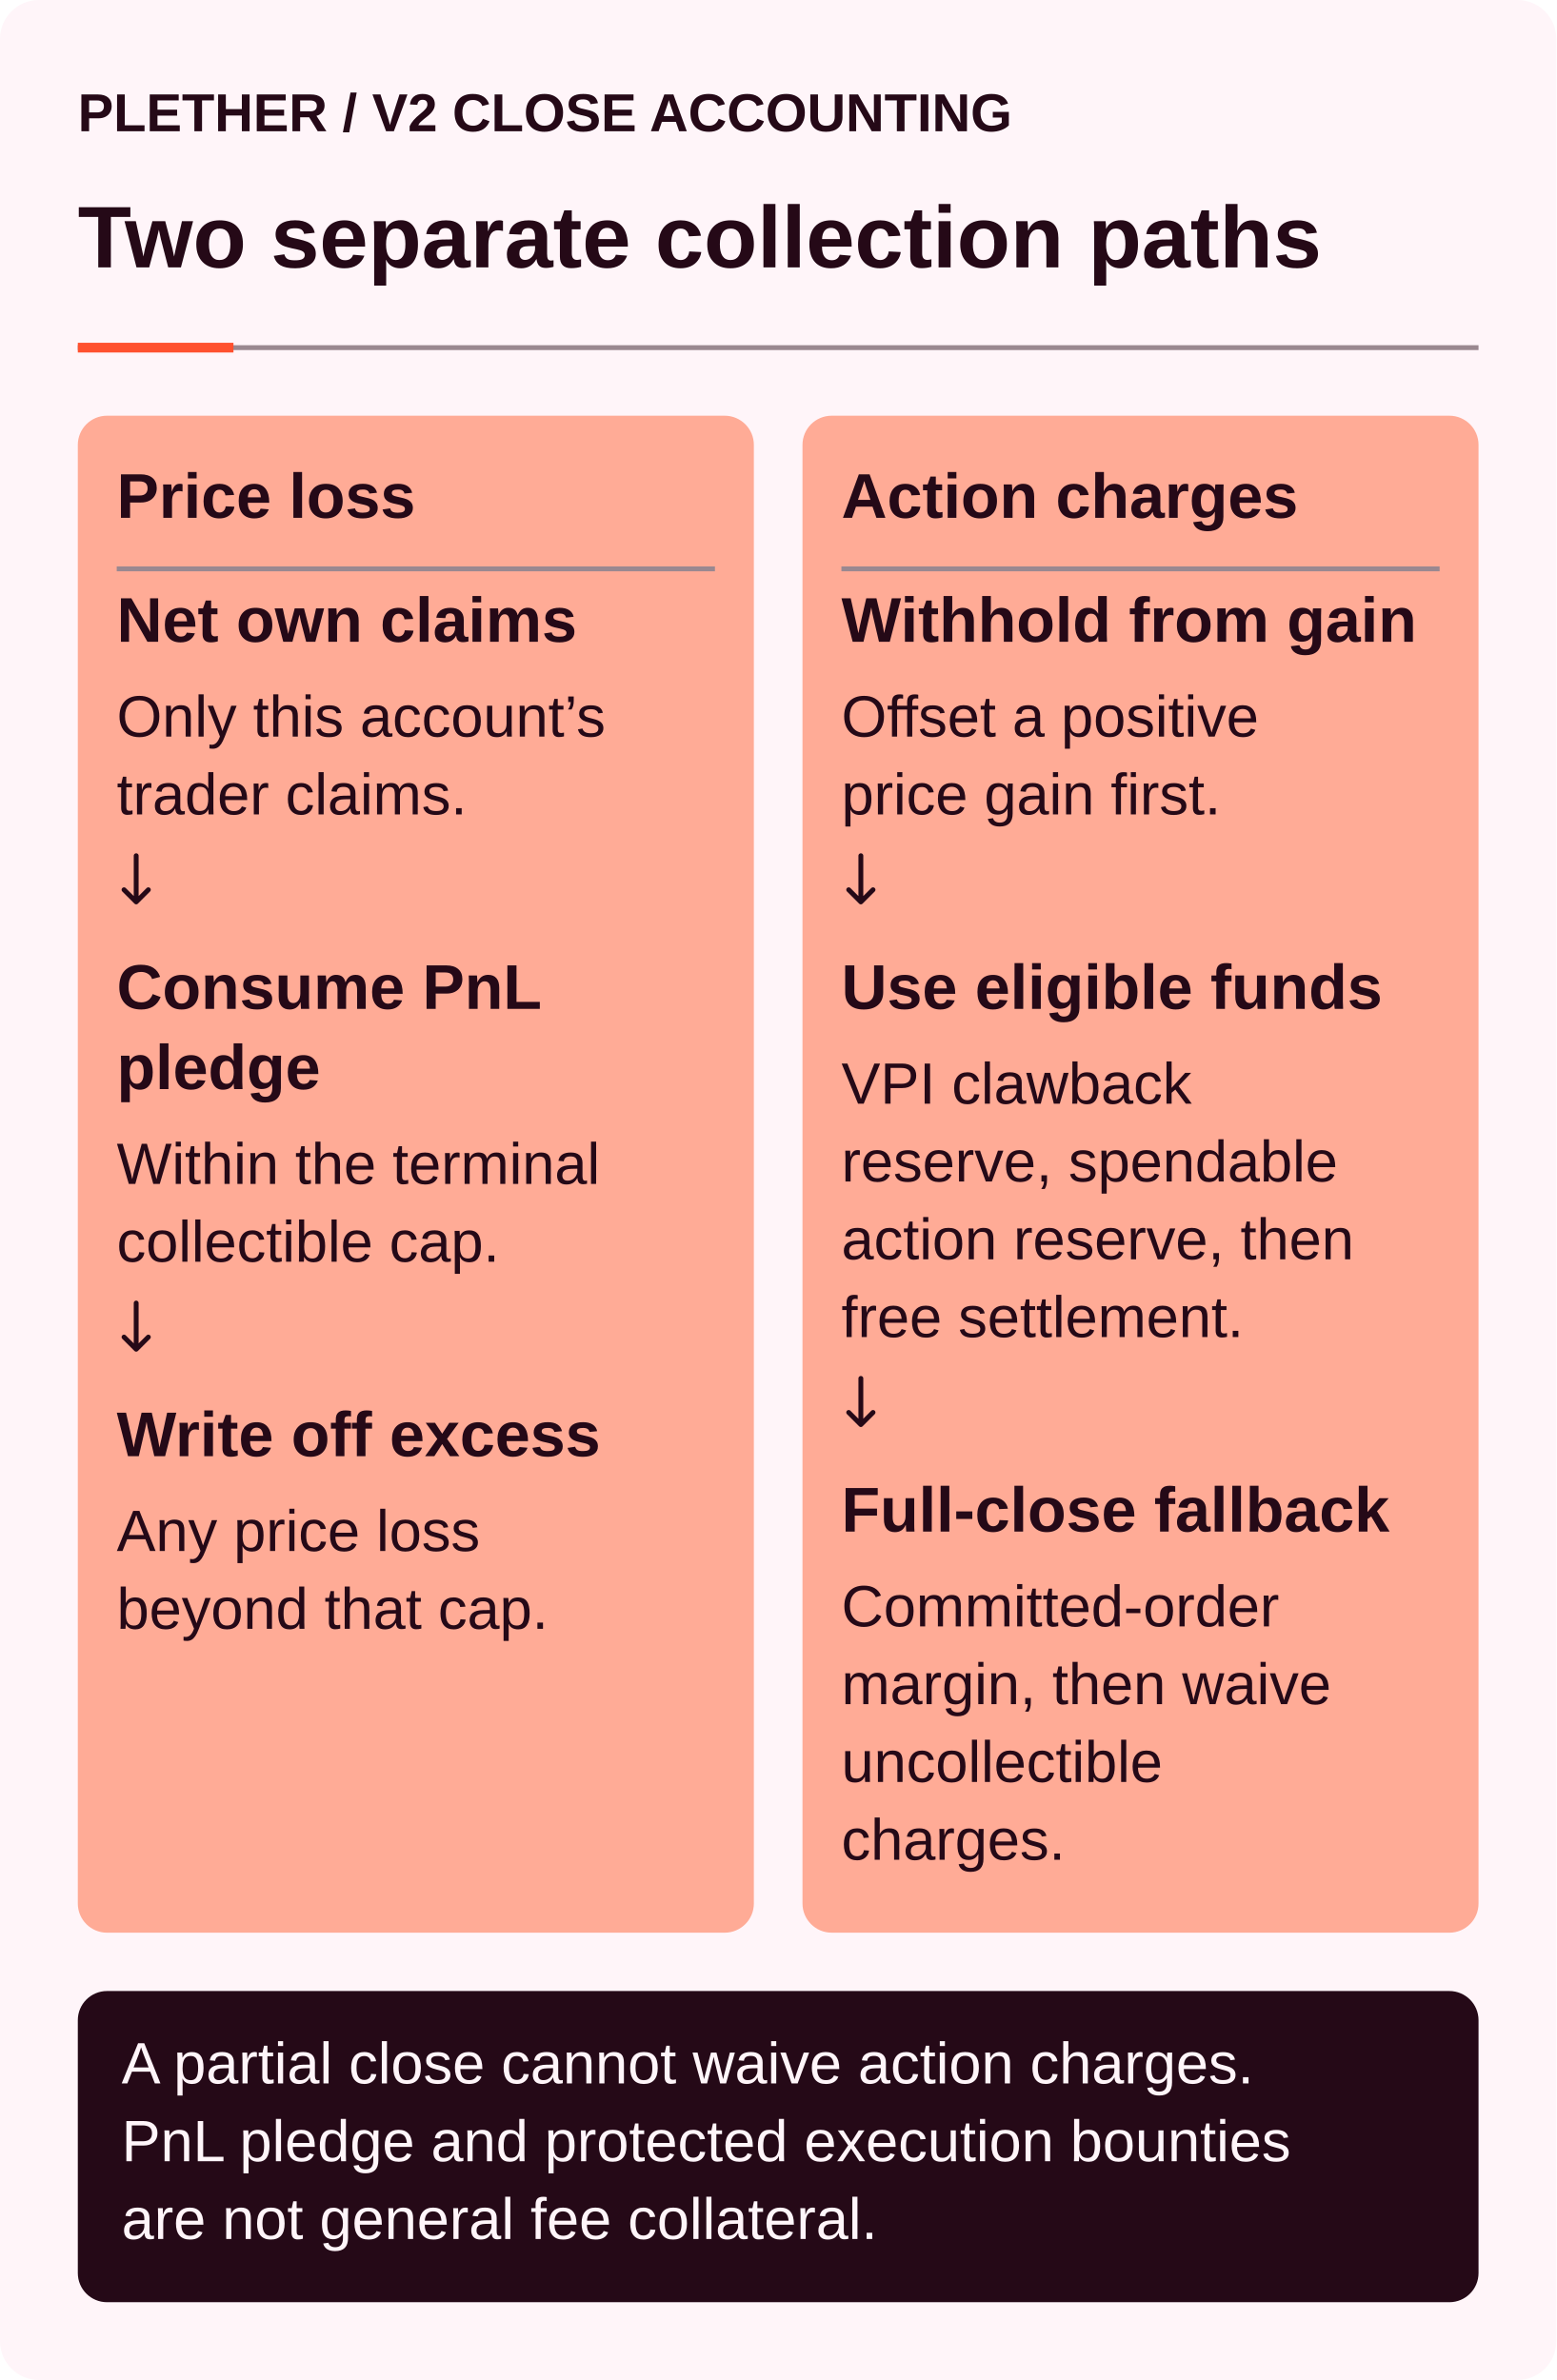
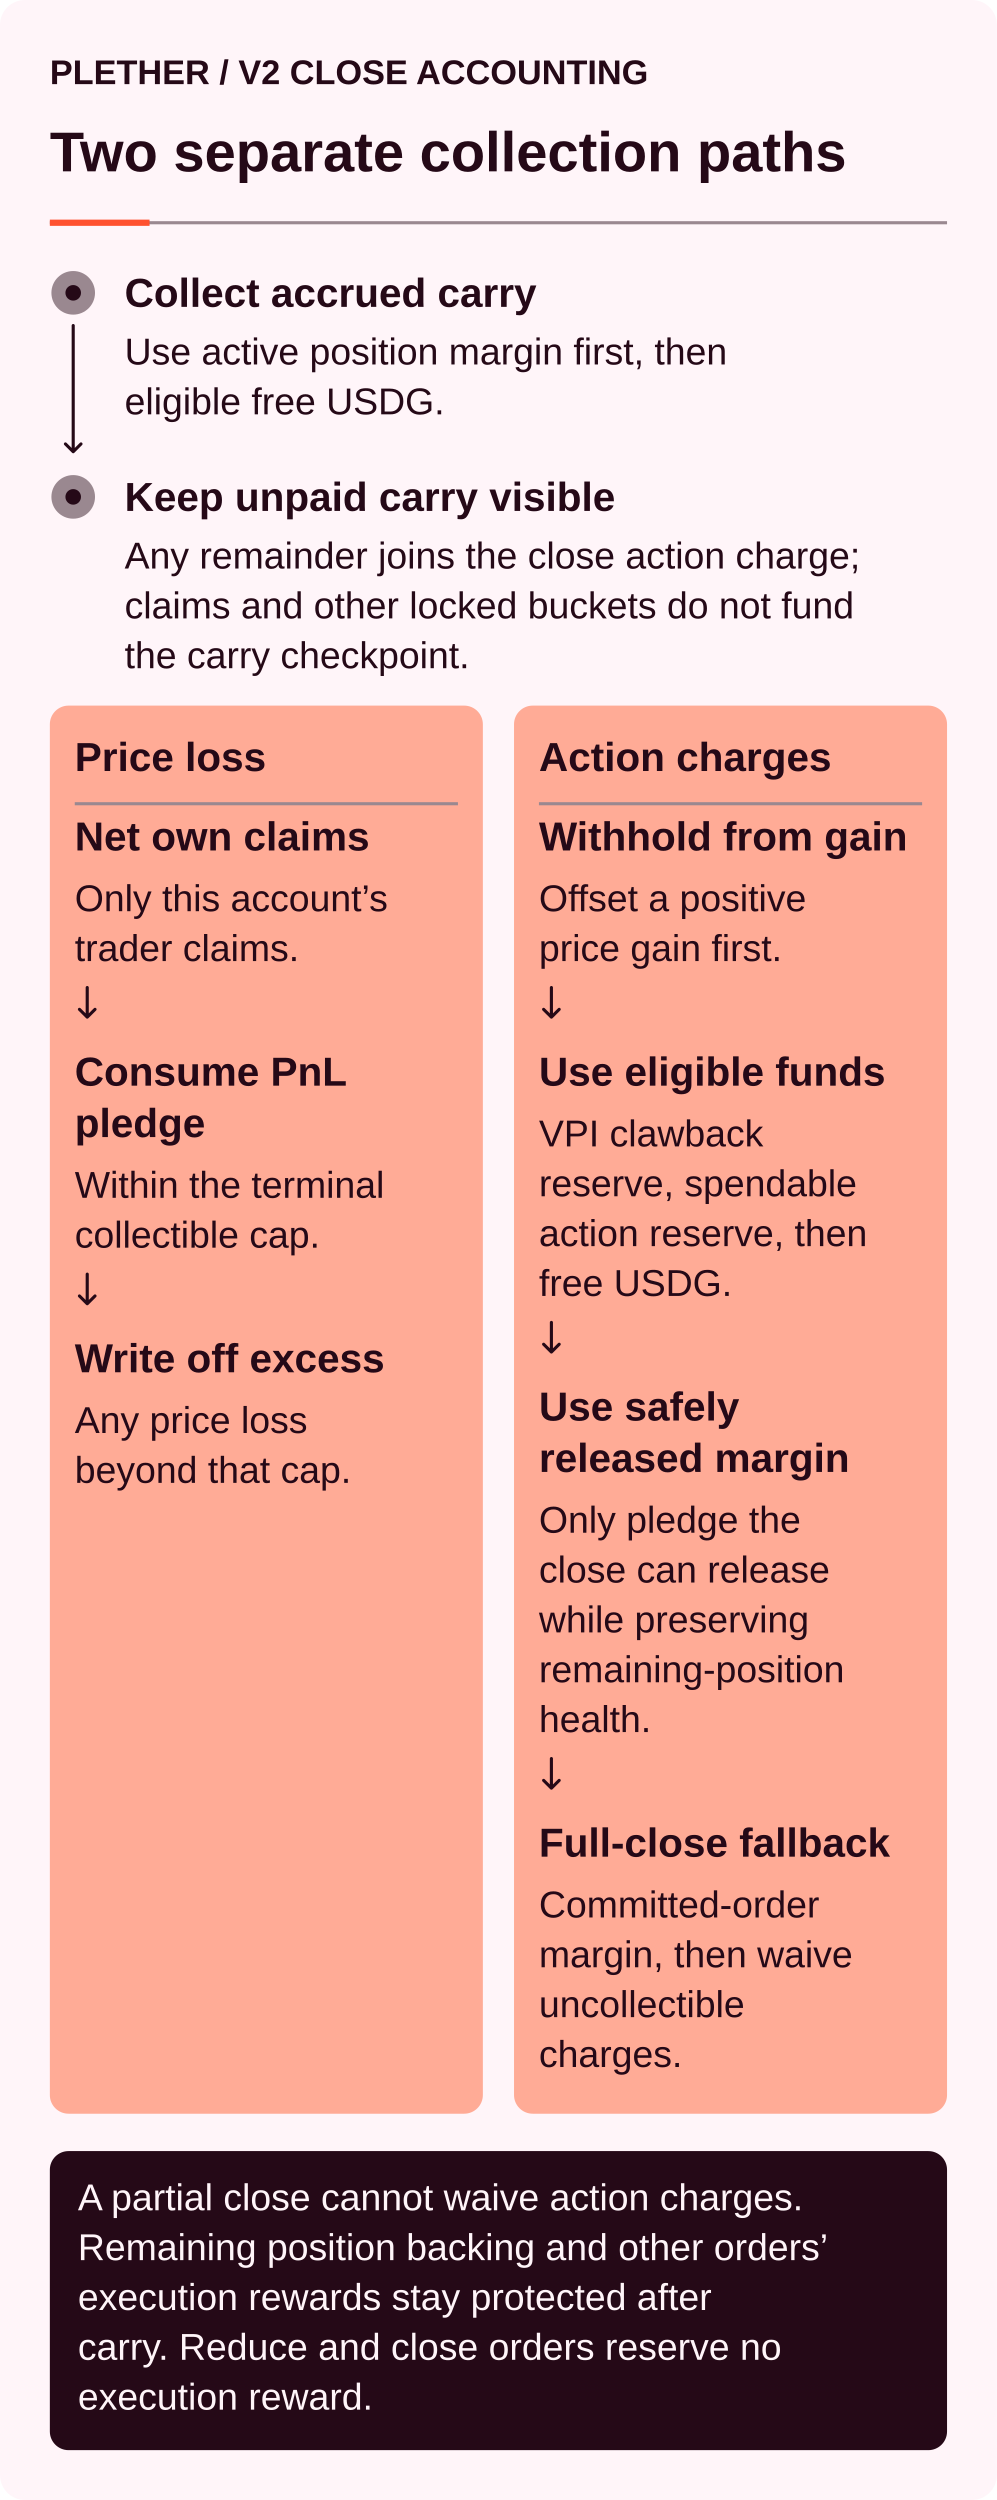
- <svg xmlns="http://www.w3.org/2000/svg" width="640" height="979" viewBox="0 0 640 979" role="img" aria-labelledby="final-collection-priority-title final-collection-priority-desc" focusable="false">
+ <svg xmlns="http://www.w3.org/2000/svg" width="640" height="1605" viewBox="0 0 640 1605" role="img" aria-labelledby="final-collection-priority-title final-collection-priority-desc" focusable="false">
  <style>text{font-family:Arial,Helvetica,sans-serif}</style>
-   <rect width="640" height="979" rx="16" fill="#FFF5F9" />
+   <rect width="640" height="1605" rx="16" fill="#FFF5F9" />
  <text x="32" y="54" font-size="22" font-weight="700" fill="#250917" data-max-width="576">PLETHER / V2 CLOSE ACCOUNTING</text>
  <text x="32" y="110" font-size="36" font-weight="700" fill="#250917" data-max-width="576">Two separate collection paths</text>
  <path d="M32 143 L608 143" stroke="#9A8890" stroke-width="2" fill="none" />
  <path d="M32 143 h64" stroke="#FF512F" stroke-width="4" fill="none" />
-   <rect x="32" y="171" width="278" height="624" rx="12" fill="#FFAB96" stroke="none" />
-   <text x="48" y="213" font-size="26" font-weight="700" fill="#250917" data-max-width="246">Price loss</text>
-   <path d="M48 234 L294 234" stroke="#9A8890" stroke-width="2" fill="none" />
-   <text x="48" y="264" font-size="26" font-weight="700" fill="#250917" data-max-width="246">Net own claims</text>
-   <text x="48" y="303" font-size="24" font-weight="400" fill="#250917" data-max-width="246">Only this account’s</text>
-   <text x="48" y="335" font-size="24" font-weight="400" fill="#250917" data-max-width="246">trader claims.</text>
-   <path d="M56 352 V371 m-5 -5 5 5 5 -5" stroke="#250917" stroke-width="2" stroke-linecap="round" stroke-linejoin="round" fill="none" />
-   <text x="48" y="415" font-size="26" font-weight="700" fill="#250917" data-max-width="246">Consume PnL</text>
-   <text x="48" y="448" font-size="26" font-weight="700" fill="#250917" data-max-width="246">pledge</text>
-   <text x="48" y="487" font-size="24" font-weight="400" fill="#250917" data-max-width="246">Within the terminal</text>
-   <text x="48" y="519" font-size="24" font-weight="400" fill="#250917" data-max-width="246">collectible cap.</text>
-   <path d="M56 536 V555 m-5 -5 5 5 5 -5" stroke="#250917" stroke-width="2" stroke-linecap="round" stroke-linejoin="round" fill="none" />
-   <text x="48" y="599" font-size="26" font-weight="700" fill="#250917" data-max-width="246">Write off excess</text>
-   <text x="48" y="638" font-size="24" font-weight="400" fill="#250917" data-max-width="246">Any price loss</text>
-   <text x="48" y="670" font-size="24" font-weight="400" fill="#250917" data-max-width="246">beyond that cap.</text>
-   <rect x="330" y="171" width="278" height="624" rx="12" fill="#FFAB96" stroke="none" />
-   <text x="346" y="213" font-size="26" font-weight="700" fill="#250917" data-max-width="246">Action charges</text>
-   <path d="M346 234 L592 234" stroke="#9A8890" stroke-width="2" fill="none" />
-   <text x="346" y="264" font-size="26" font-weight="700" fill="#250917" data-max-width="246">Withhold from gain</text>
-   <text x="346" y="303" font-size="24" font-weight="400" fill="#250917" data-max-width="246">Offset a positive</text>
-   <text x="346" y="335" font-size="24" font-weight="400" fill="#250917" data-max-width="246">price gain first.</text>
-   <path d="M354 352 V371 m-5 -5 5 5 5 -5" stroke="#250917" stroke-width="2" stroke-linecap="round" stroke-linejoin="round" fill="none" />
-   <text x="346" y="415" font-size="26" font-weight="700" fill="#250917" data-max-width="246">Use eligible funds</text>
-   <text x="346" y="454" font-size="24" font-weight="400" fill="#250917" data-max-width="246">VPI clawback</text>
-   <text x="346" y="486" font-size="24" font-weight="400" fill="#250917" data-max-width="246">reserve, spendable</text>
-   <text x="346" y="518" font-size="24" font-weight="400" fill="#250917" data-max-width="246">action reserve, then</text>
-   <text x="346" y="550" font-size="24" font-weight="400" fill="#250917" data-max-width="246">free settlement.</text>
-   <path d="M354 567 V586 m-5 -5 5 5 5 -5" stroke="#250917" stroke-width="2" stroke-linecap="round" stroke-linejoin="round" fill="none" />
-   <text x="346" y="630" font-size="26" font-weight="700" fill="#250917" data-max-width="246">Full-close fallback</text>
-   <text x="346" y="669" font-size="24" font-weight="400" fill="#250917" data-max-width="246">Committed-order</text>
-   <text x="346" y="701" font-size="24" font-weight="400" fill="#250917" data-max-width="246">margin, then waive</text>
-   <text x="346" y="733" font-size="24" font-weight="400" fill="#250917" data-max-width="246">uncollectible</text>
-   <text x="346" y="765" font-size="24" font-weight="400" fill="#250917" data-max-width="246">charges.</text>
-   <rect x="32" y="819" width="576" height="128" rx="12" fill="#250917" stroke="none" />
-   <text x="50" y="857" font-size="24" font-weight="400" fill="#FFF5F9" data-max-width="540">A partial close cannot waive action charges.</text>
-   <text x="50" y="889" font-size="24" font-weight="400" fill="#FFF5F9" data-max-width="540">PnL pledge and protected execution bounties</text>
-   <text x="50" y="921" font-size="24" font-weight="400" fill="#FFF5F9" data-max-width="540">are not general fee collateral.</text>
+   <circle cx="47" cy="188" r="14" fill="#9A8890" />
+   <circle cx="47" cy="188" r="5" fill="#250917" />
+   <text x="80" y="197" font-size="26" font-weight="700" fill="#250917" data-max-width="528">Collect accrued carry</text>
+   <text x="80" y="234" font-size="24" font-weight="400" fill="#250917" data-max-width="528">Use active position margin first, then</text>
+   <text x="80" y="266" font-size="24" font-weight="400" fill="#250917" data-max-width="528">eligible free USDG.</text>
+   <path d="M47 209 V290 m-5 -5 5 5 5 -5" stroke="#250917" stroke-width="2" stroke-linecap="round" stroke-linejoin="round" fill="none" />
+   <circle cx="47" cy="319" r="14" fill="#9A8890" />
+   <circle cx="47" cy="319" r="5" fill="#250917" />
+   <text x="80" y="328" font-size="26" font-weight="700" fill="#250917" data-max-width="528">Keep unpaid carry visible</text>
+   <text x="80" y="365" font-size="24" font-weight="400" fill="#250917" data-max-width="528">Any remainder joins the close action charge;</text>
+   <text x="80" y="397" font-size="24" font-weight="400" fill="#250917" data-max-width="528">claims and other locked buckets do not fund</text>
+   <text x="80" y="429" font-size="24" font-weight="400" fill="#250917" data-max-width="528">the carry checkpoint.</text>
+   <rect x="32" y="453" width="278" height="904" rx="12" fill="#FFAB96" stroke="none" />
+   <text x="48" y="495" font-size="26" font-weight="700" fill="#250917" data-max-width="246">Price loss</text>
+   <path d="M48 516 L294 516" stroke="#9A8890" stroke-width="2" fill="none" />
+   <text x="48" y="546" font-size="26" font-weight="700" fill="#250917" data-max-width="246">Net own claims</text>
+   <text x="48" y="585" font-size="24" font-weight="400" fill="#250917" data-max-width="246">Only this account’s</text>
+   <text x="48" y="617" font-size="24" font-weight="400" fill="#250917" data-max-width="246">trader claims.</text>
+   <path d="M56 634 V653 m-5 -5 5 5 5 -5" stroke="#250917" stroke-width="2" stroke-linecap="round" stroke-linejoin="round" fill="none" />
+   <text x="48" y="697" font-size="26" font-weight="700" fill="#250917" data-max-width="246">Consume PnL</text>
+   <text x="48" y="730" font-size="26" font-weight="700" fill="#250917" data-max-width="246">pledge</text>
+   <text x="48" y="769" font-size="24" font-weight="400" fill="#250917" data-max-width="246">Within the terminal</text>
+   <text x="48" y="801" font-size="24" font-weight="400" fill="#250917" data-max-width="246">collectible cap.</text>
+   <path d="M56 818 V837 m-5 -5 5 5 5 -5" stroke="#250917" stroke-width="2" stroke-linecap="round" stroke-linejoin="round" fill="none" />
+   <text x="48" y="881" font-size="26" font-weight="700" fill="#250917" data-max-width="246">Write off excess</text>
+   <text x="48" y="920" font-size="24" font-weight="400" fill="#250917" data-max-width="246">Any price loss</text>
+   <text x="48" y="952" font-size="24" font-weight="400" fill="#250917" data-max-width="246">beyond that cap.</text>
+   <rect x="330" y="453" width="278" height="904" rx="12" fill="#FFAB96" stroke="none" />
+   <text x="346" y="495" font-size="26" font-weight="700" fill="#250917" data-max-width="246">Action charges</text>
+   <path d="M346 516 L592 516" stroke="#9A8890" stroke-width="2" fill="none" />
+   <text x="346" y="546" font-size="26" font-weight="700" fill="#250917" data-max-width="246">Withhold from gain</text>
+   <text x="346" y="585" font-size="24" font-weight="400" fill="#250917" data-max-width="246">Offset a positive</text>
+   <text x="346" y="617" font-size="24" font-weight="400" fill="#250917" data-max-width="246">price gain first.</text>
+   <path d="M354 634 V653 m-5 -5 5 5 5 -5" stroke="#250917" stroke-width="2" stroke-linecap="round" stroke-linejoin="round" fill="none" />
+   <text x="346" y="697" font-size="26" font-weight="700" fill="#250917" data-max-width="246">Use eligible funds</text>
+   <text x="346" y="736" font-size="24" font-weight="400" fill="#250917" data-max-width="246">VPI clawback</text>
+   <text x="346" y="768" font-size="24" font-weight="400" fill="#250917" data-max-width="246">reserve, spendable</text>
+   <text x="346" y="800" font-size="24" font-weight="400" fill="#250917" data-max-width="246">action reserve, then</text>
+   <text x="346" y="832" font-size="24" font-weight="400" fill="#250917" data-max-width="246">free USDG.</text>
+   <path d="M354 849 V868 m-5 -5 5 5 5 -5" stroke="#250917" stroke-width="2" stroke-linecap="round" stroke-linejoin="round" fill="none" />
+   <text x="346" y="912" font-size="26" font-weight="700" fill="#250917" data-max-width="246">Use safely</text>
+   <text x="346" y="945" font-size="26" font-weight="700" fill="#250917" data-max-width="246">released margin</text>
+   <text x="346" y="984" font-size="24" font-weight="400" fill="#250917" data-max-width="246">Only pledge the</text>
+   <text x="346" y="1016" font-size="24" font-weight="400" fill="#250917" data-max-width="246">close can release</text>
+   <text x="346" y="1048" font-size="24" font-weight="400" fill="#250917" data-max-width="246">while preserving</text>
+   <text x="346" y="1080" font-size="24" font-weight="400" fill="#250917" data-max-width="246">remaining-position</text>
+   <text x="346" y="1112" font-size="24" font-weight="400" fill="#250917" data-max-width="246">health.</text>
+   <path d="M354 1129 V1148 m-5 -5 5 5 5 -5" stroke="#250917" stroke-width="2" stroke-linecap="round" stroke-linejoin="round" fill="none" />
+   <text x="346" y="1192" font-size="26" font-weight="700" fill="#250917" data-max-width="246">Full-close fallback</text>
+   <text x="346" y="1231" font-size="24" font-weight="400" fill="#250917" data-max-width="246">Committed-order</text>
+   <text x="346" y="1263" font-size="24" font-weight="400" fill="#250917" data-max-width="246">margin, then waive</text>
+   <text x="346" y="1295" font-size="24" font-weight="400" fill="#250917" data-max-width="246">uncollectible</text>
+   <text x="346" y="1327" font-size="24" font-weight="400" fill="#250917" data-max-width="246">charges.</text>
+   <rect x="32" y="1381" width="576" height="192" rx="12" fill="#250917" stroke="none" />
+   <text x="50" y="1419" font-size="24" font-weight="400" fill="#FFF5F9" data-max-width="540">A partial close cannot waive action charges.</text>
+   <text x="50" y="1451" font-size="24" font-weight="400" fill="#FFF5F9" data-max-width="540">Remaining position backing and other orders’</text>
+   <text x="50" y="1483" font-size="24" font-weight="400" fill="#FFF5F9" data-max-width="540">execution rewards stay protected after</text>
+   <text x="50" y="1515" font-size="24" font-weight="400" fill="#FFF5F9" data-max-width="540">carry. Reduce and close orders reserve no</text>
+   <text x="50" y="1547" font-size="24" font-weight="400" fill="#FFF5F9" data-max-width="540">execution reward.</text>
</svg>
